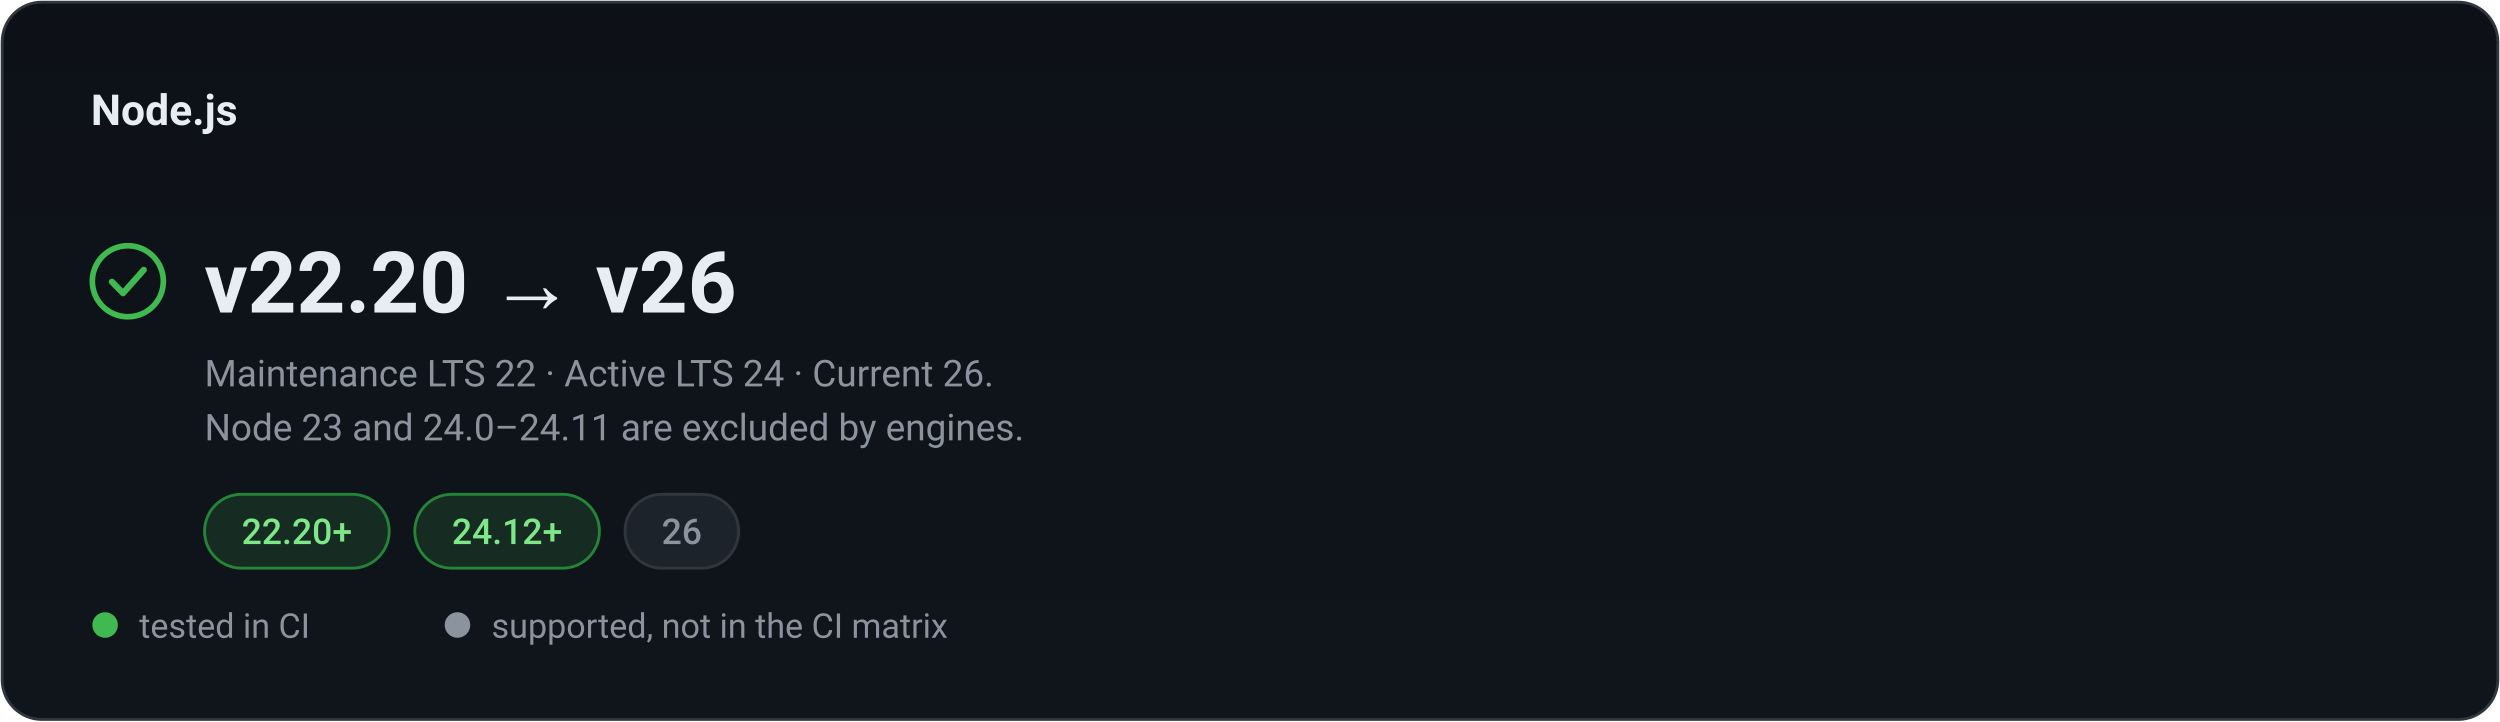
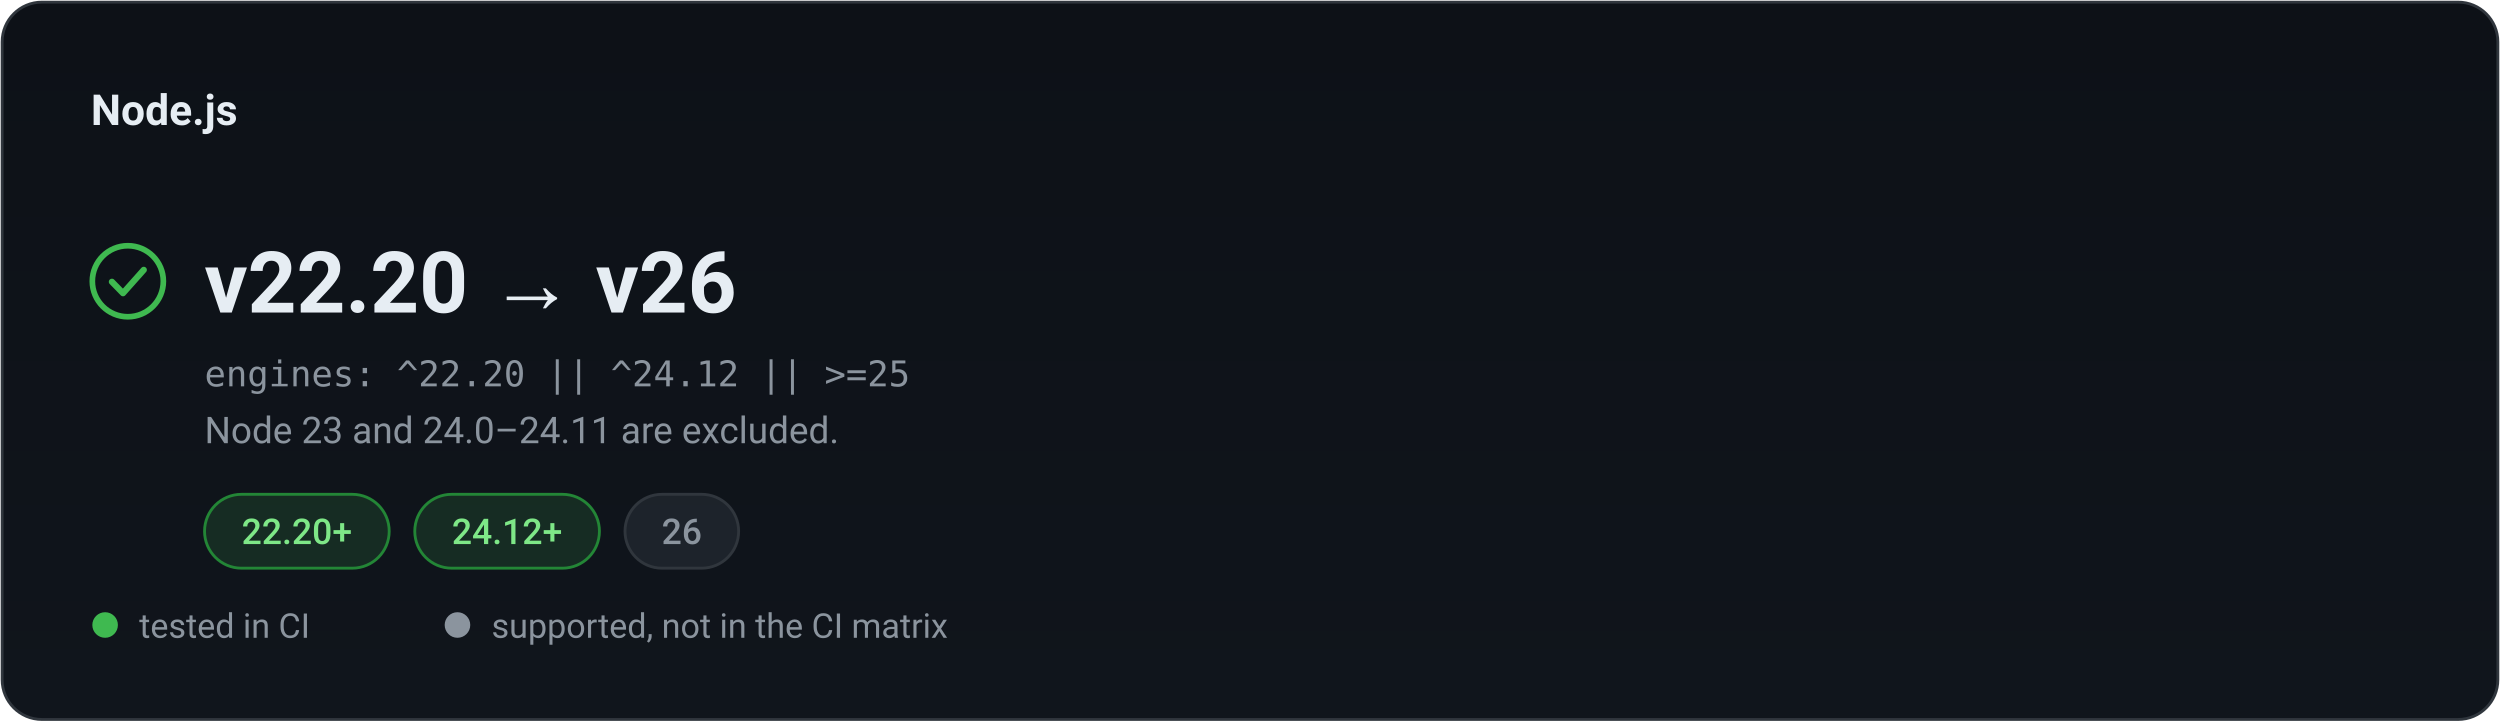
<svg xmlns="http://www.w3.org/2000/svg" width="880" height="254" viewBox="0 0 880 254" font-family="-apple-system, BlinkMacSystemFont, 'Segoe UI', Roboto, 'Helvetica Neue', Arial, sans-serif" role="img" aria-labelledby="t d">
  <defs>
    <linearGradient id="bg" x1="0" y1="0" x2="0" y2="1">
      <stop offset="0" stop-color="#0d1117" />
      <stop offset="1" stop-color="#10151c" />
    </linearGradient>
  </defs>
  <rect x="0.75" y="0.75" width="878.5" height="252.5" rx="14" fill="url(#bg)" stroke="#30363d" />
  <text x="32" y="44" font-size="15" font-weight="600" fill="#e6edf3">Node.js</text>
  <circle cx="45" cy="99" r="12.5" fill="none" stroke="#3fb950" stroke-width="2" />
  <path d="M39.4 99.2 l3.9 4.0 l7.3 -8.2" fill="none" stroke="#3fb950" stroke-width="2.2" stroke-linecap="round" stroke-linejoin="round" />
  <text x="72" y="110" font-size="30" font-weight="700" fill="#e6edf3">v22.20 → v26</text>
-   <text x="72" y="136" font-size="13" fill="#8b949e">Maintenance LTS 22 · Active LTS 24 · Current 26.</text>
-   <text x="72" y="155" font-size="13" fill="#8b949e">Node 23 and 24.0–24.11 are excluded by engines.</text>
+   <text x="72" y="136" font-size="12.5" font-family="ui-monospace, SFMono-Regular, Menlo, Consolas, monospace" fill="#8b949e">engines: ^22.20 || ^24.12 || &gt;=25</text>
+   <text x="72" y="156" font-size="13" fill="#8b949e">Node 23 and 24.0–24.11 are excluded.</text>
  <rect x="72.0" y="174" width="65.0" height="26" rx="13" fill="rgba(63,185,80,0.15)" stroke="#238636" />
  <text x="104.5" y="191.5" font-size="12.5" font-weight="500" fill="#7ee787" text-anchor="middle" textLength="39.0" lengthAdjust="spacing">22.20+</text>
  <rect x="146.0" y="174" width="65.0" height="26" rx="13" fill="rgba(63,185,80,0.15)" stroke="#238636" />
  <text x="178.5" y="191.5" font-size="12.5" font-weight="500" fill="#7ee787" text-anchor="middle" textLength="39.0" lengthAdjust="spacing">24.12+</text>
  <rect x="220.0" y="174" width="40.0" height="26" rx="13" fill="rgba(139,148,158,0.12)" stroke="#30363d" />
  <text x="240.0" y="191.5" font-size="12.5" font-weight="500" fill="#8b949e" text-anchor="middle" textLength="14.0" lengthAdjust="spacing">26</text>
  <circle cx="37" cy="220" r="4.5" fill="#3fb950" />
  <text x="49" y="224.5" font-size="12" fill="#8b949e">tested in CI</text>
  <circle cx="161.028" cy="220" r="4.5" fill="#8b949e" />
  <text x="173.028" y="224.5" font-size="12" fill="#8b949e">supported, not in the CI matrix</text>
</svg>
